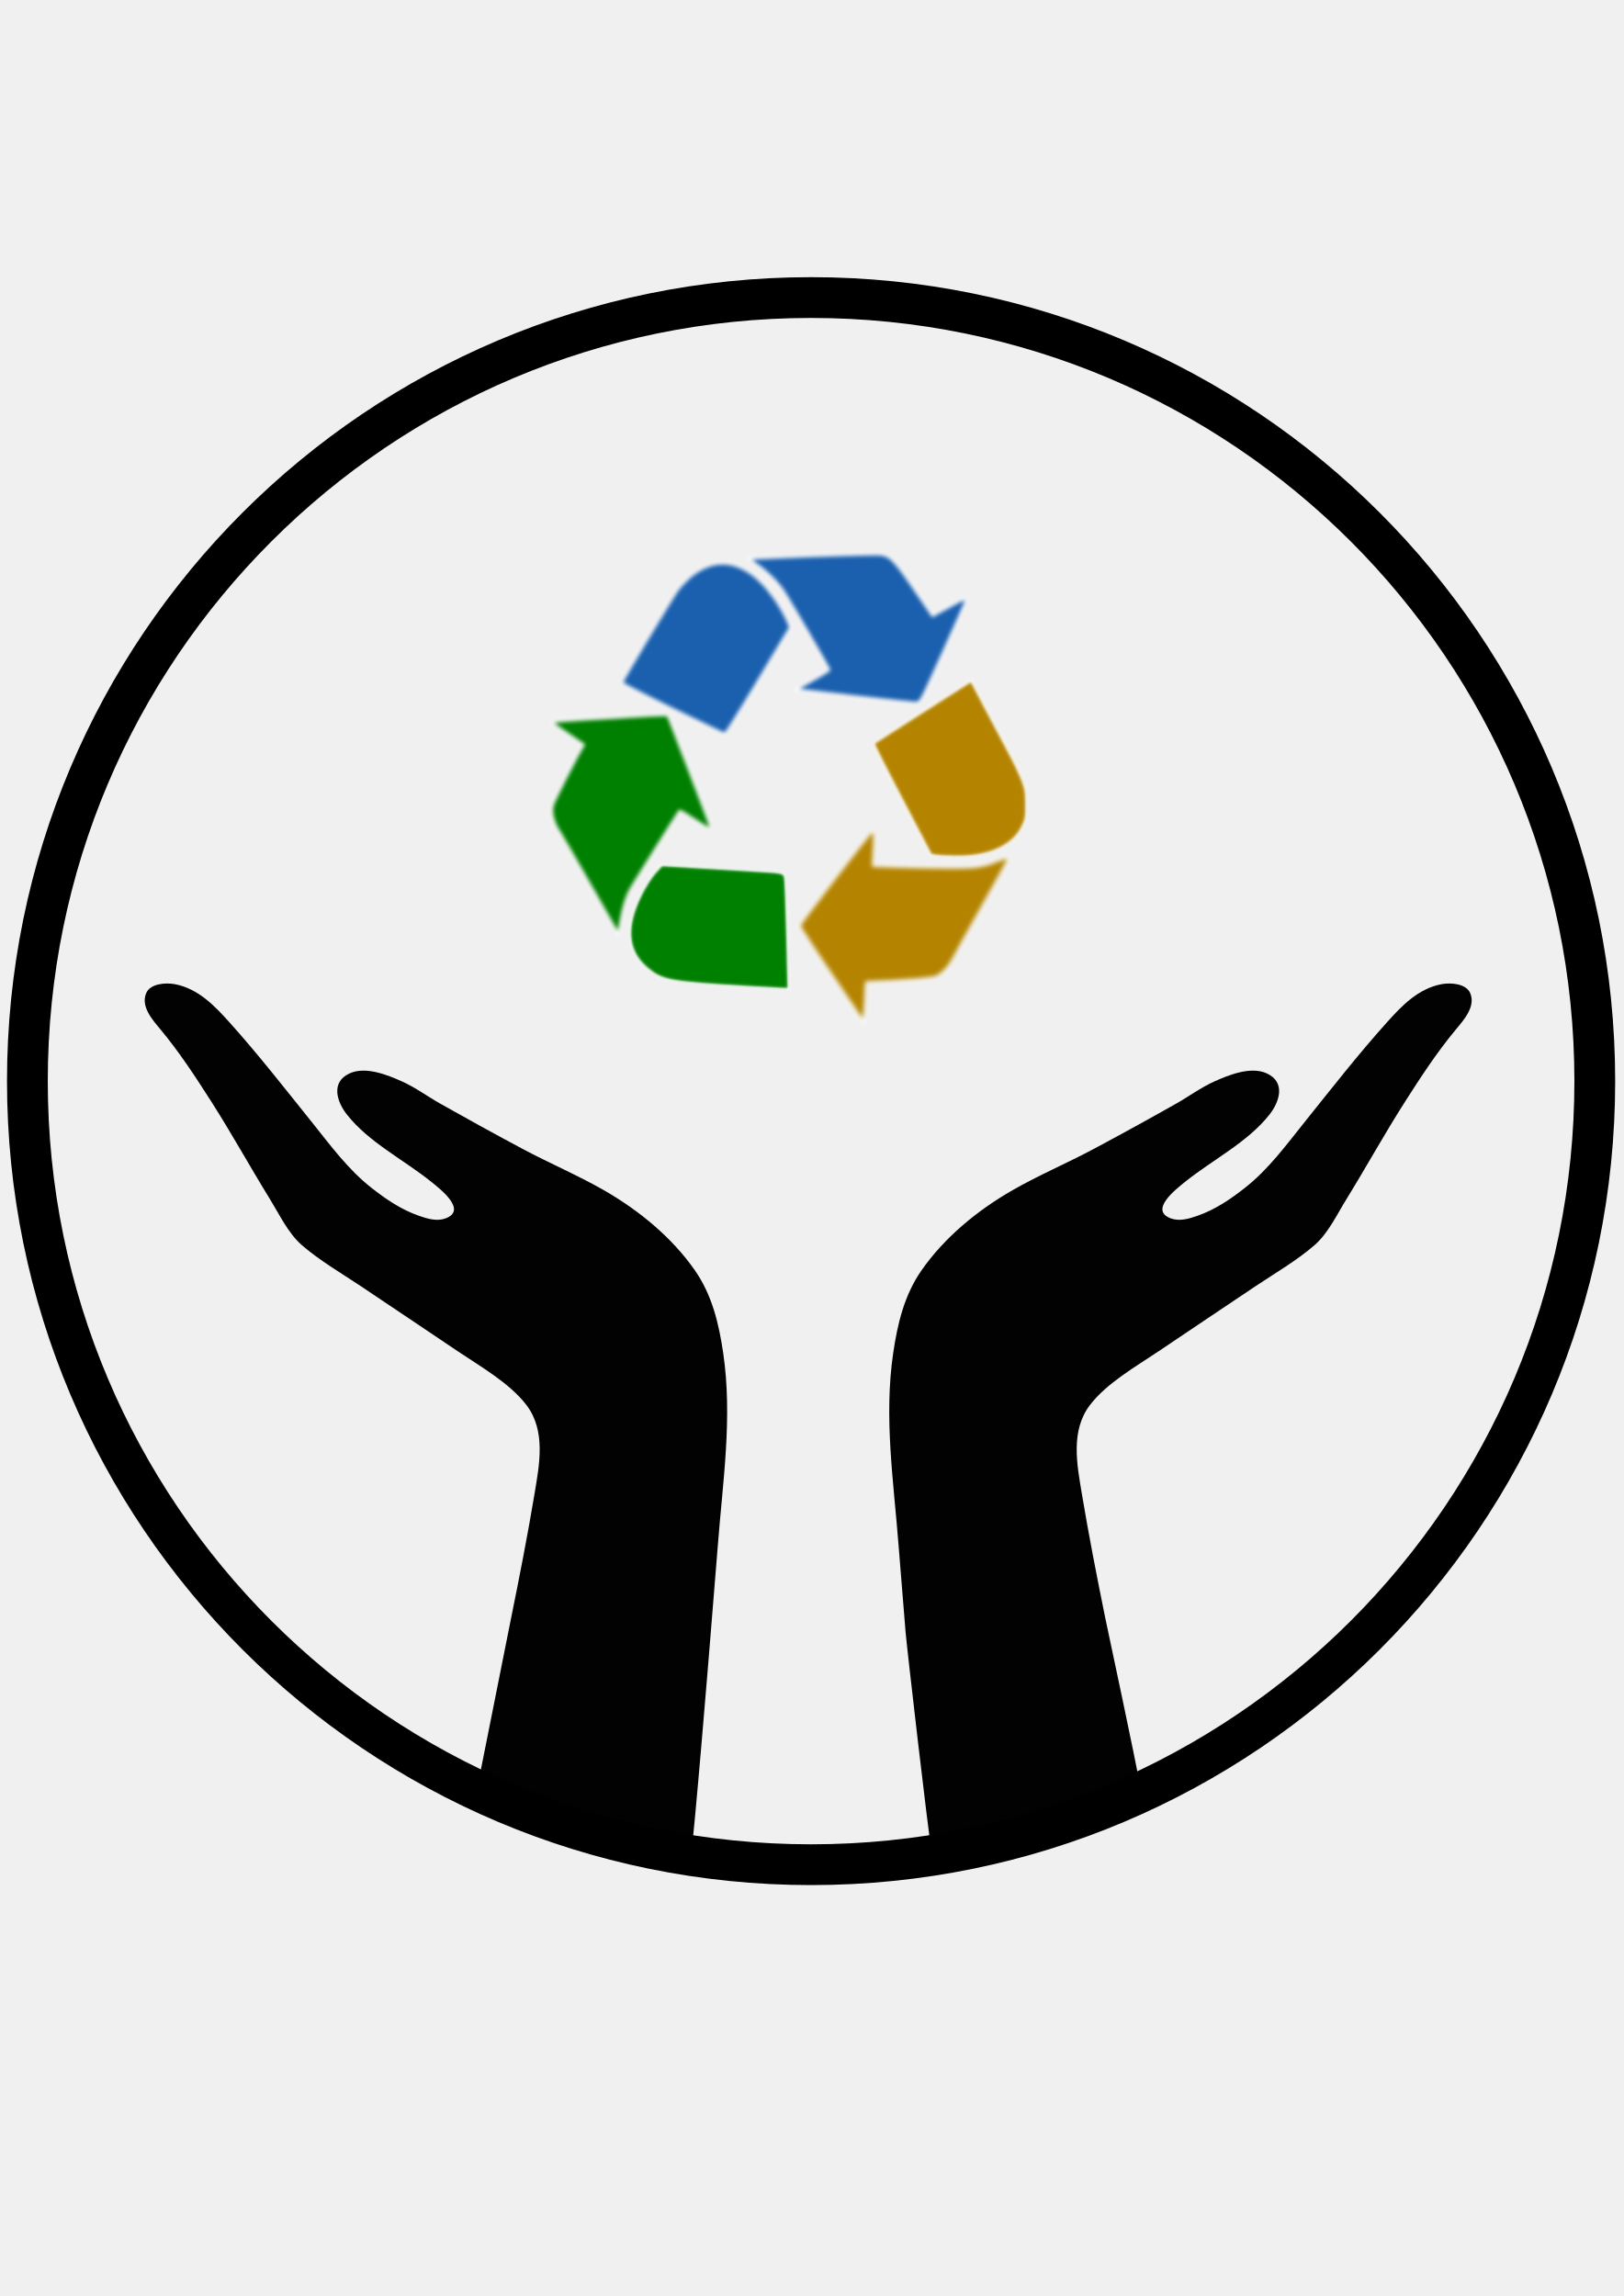
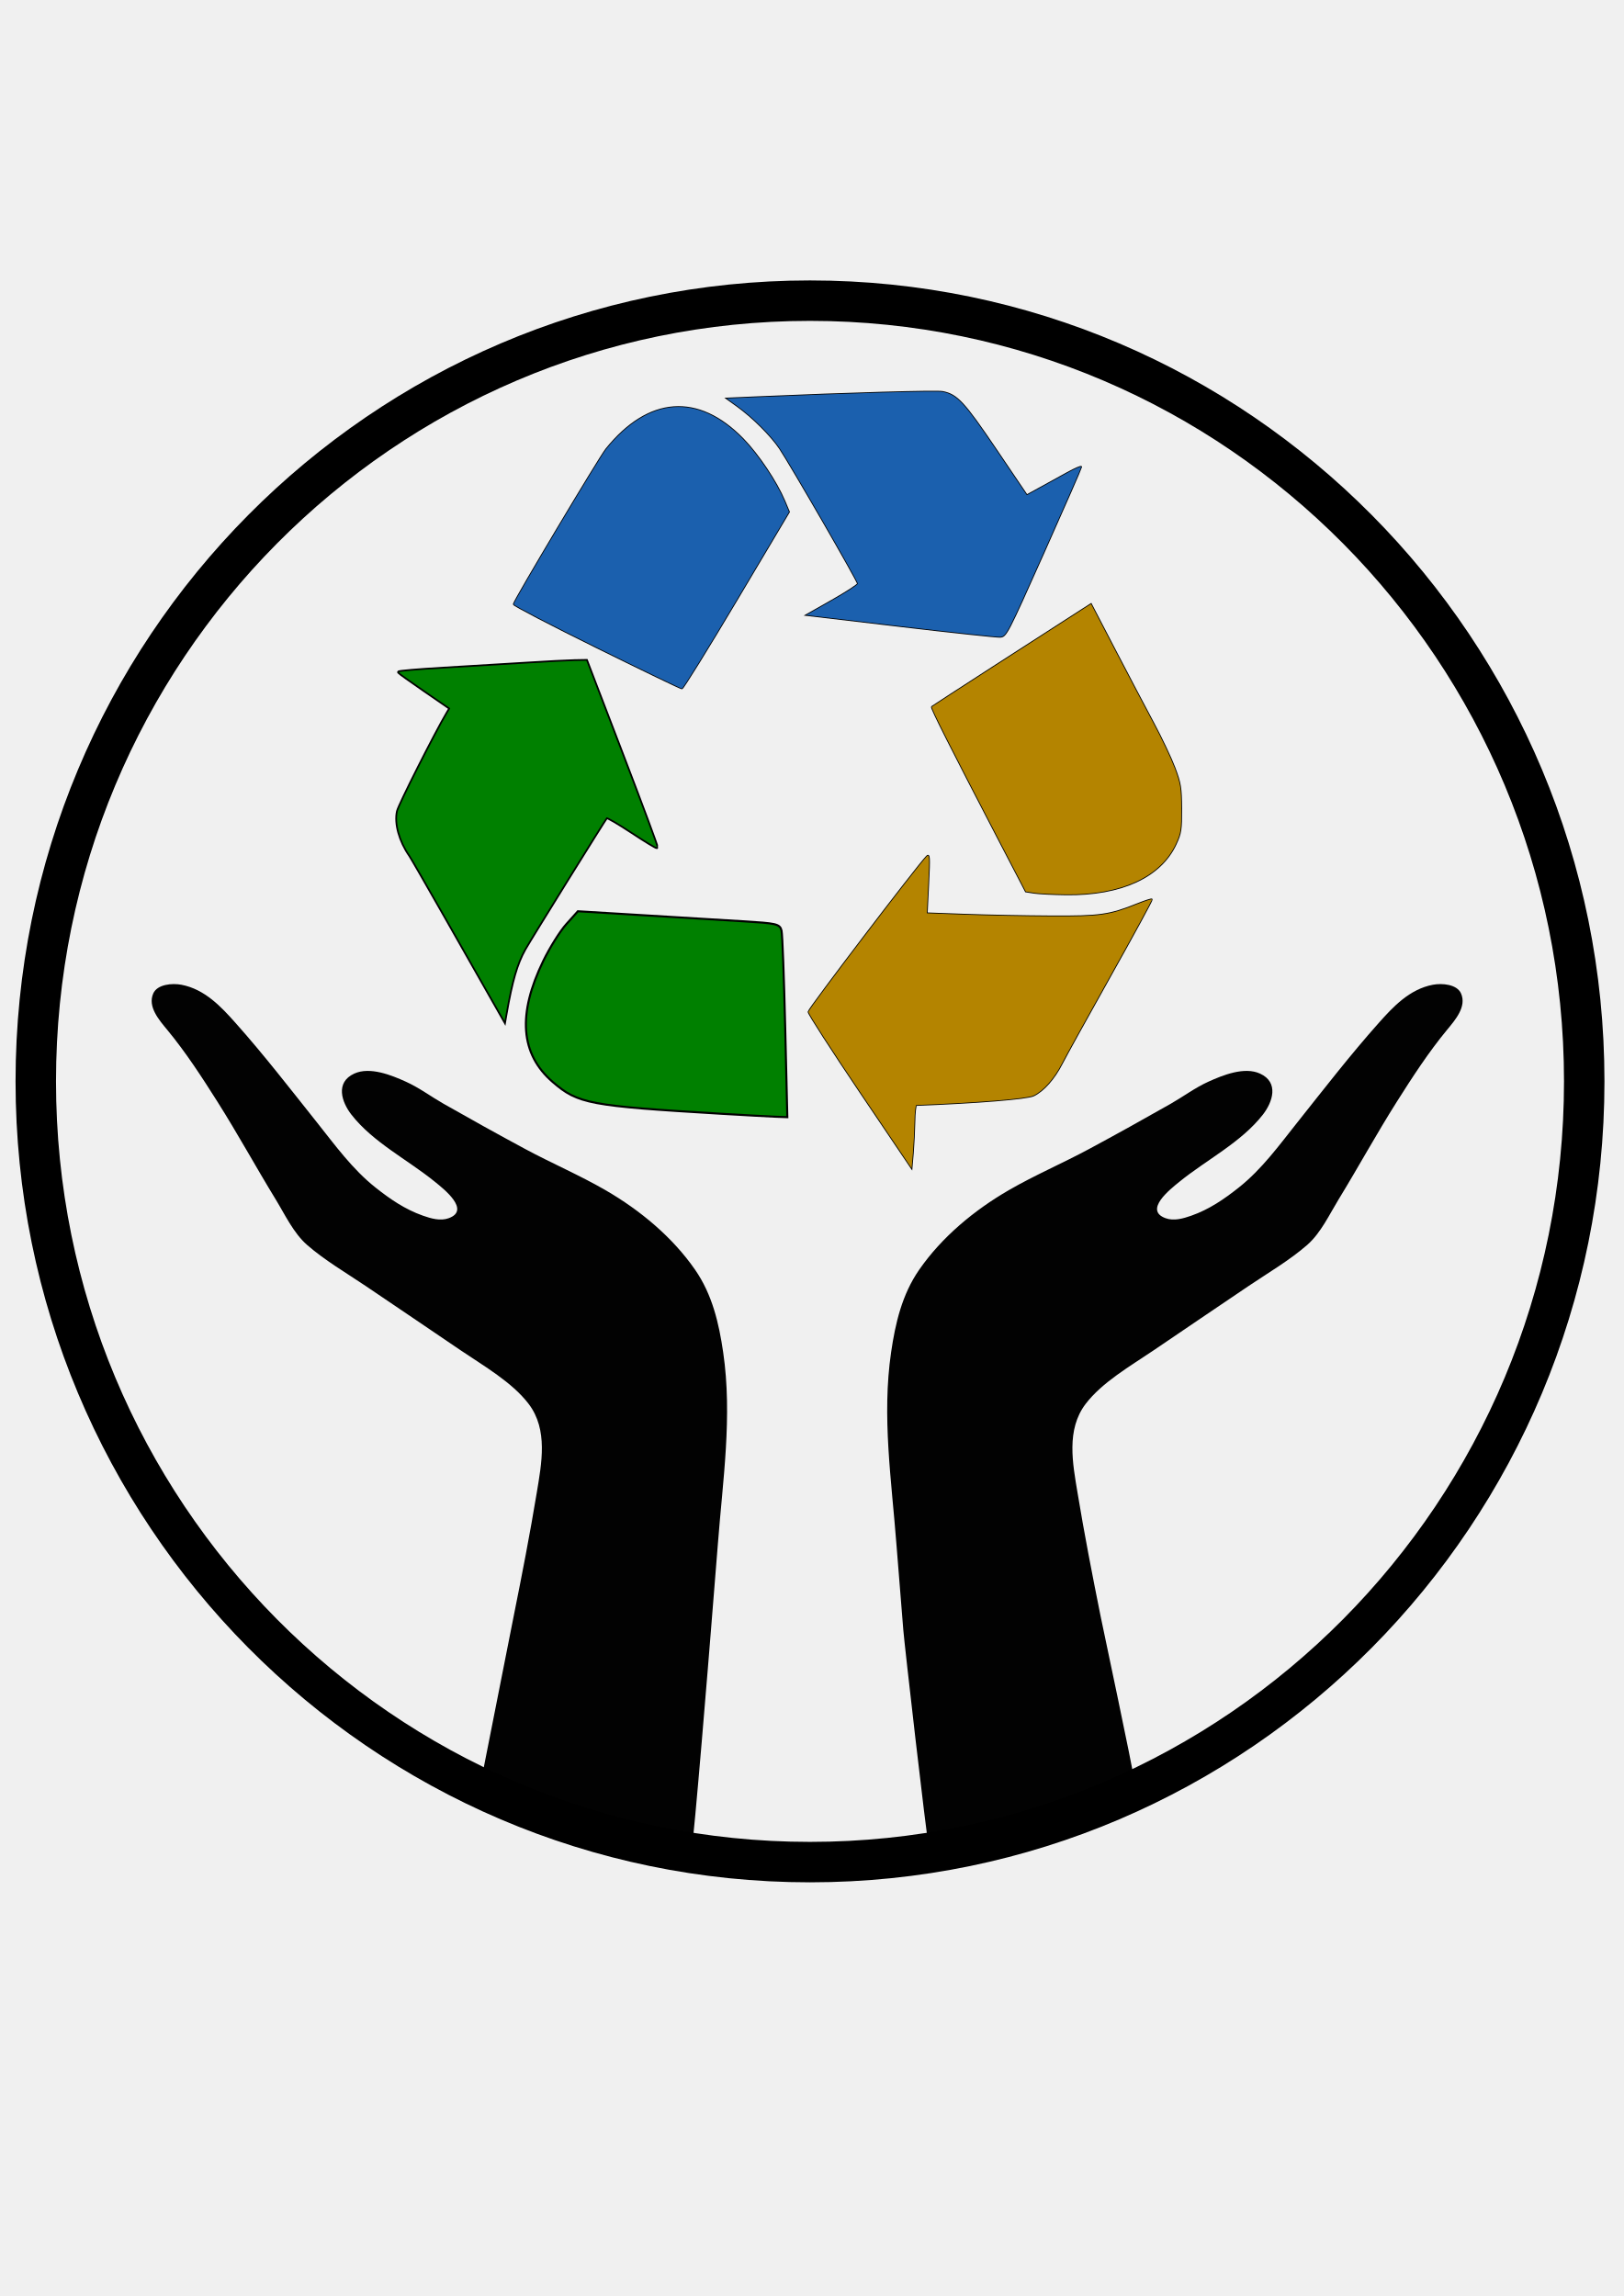
<svg xmlns="http://www.w3.org/2000/svg" width="210mm" height="297mm" viewBox="0 0 210 297" version="1.1" id="svg5" xml:space="preserve">
-   <defs id="defs2">
-     <filter style="color-interpolation-filters:sRGB" id="filter15564" x="-0.045" y="-0.033" width="1.09" height="1.084">
-       <feGaussianBlur stdDeviation="0.772" id="feGaussianBlur15566" />
-     </filter>
-     <filter style="color-interpolation-filters:sRGB" id="filter15568" x="-0.04" y="-0.039" width="1.081" height="1.078">
-       <feGaussianBlur stdDeviation="0.694" id="feGaussianBlur15570" />
-     </filter>
-     <filter style="color-interpolation-filters:sRGB" id="filter15621" x="-0.051" y="-0.047" width="1.083" height="1.094">
-       <feGaussianBlur stdDeviation="0.748" id="feGaussianBlur15623" />
-     </filter>
-     <filter style="color-interpolation-filters:sRGB" id="filter15625" x="-0.043" y="-0.042" width="1.085" height="1.079">
-       <feGaussianBlur stdDeviation="0.672" id="feGaussianBlur15627" />
-     </filter>
-     <filter style="color-interpolation-filters:sRGB" id="filter15629" x="-0.036" y="-0.039" width="1.071" height="1.099">
-       <feGaussianBlur stdDeviation="0.817" id="feGaussianBlur15631" />
-     </filter>
-     <filter style="color-interpolation-filters:sRGB" id="filter15633" x="-0.037" y="-0.048" width="1.075" height="1.096">
-       <feGaussianBlur stdDeviation="0.577" id="feGaussianBlur15635" />
-     </filter>
-   </defs>
+   <defs id="defs2" />
  <g id="layer1">
-     <path style="fill:#020202;stroke:none;stroke-width:0.106;stroke-dasharray:none" d="m 61.876,230.503 27.472,9.575 c 0.366,-1.756 2.451,-27.227 2.588,-29.007 0.285,-3.707 0.615,-7.411 0.9,-11.117 0.641,-8.326 1.927,-16.611 0.697,-24.939 -0.552,-3.737 -1.416,-7.482 -3.68,-10.717 -2.93,-4.188 -7.126,-7.688 -11.767,-10.347 -3.368,-1.93 -7.025,-3.482 -10.464,-5.318 -3.592,-1.918 -7.153,-3.877 -10.689,-5.874 -1.662,-0.939 -3.188,-2.084 -4.951,-2.874 -1.856,-0.832 -4.693,-1.981 -6.751,-1.043 -2.515,1.146 -1.642,3.707 -0.369,5.325 2.844,3.615 7.333,5.822 10.946,8.731 1.169,0.941 4.682,3.669 1.8,4.714 -1.102,0.4 -2.326,0.042 -3.376,-0.324 -2.358,-0.821 -4.305,-2.156 -6.189,-3.634 -3.061,-2.403 -5.344,-5.552 -7.699,-8.485 -3.486,-4.34 -6.919,-8.753 -10.664,-12.92 -1.855,-2.064 -4.006,-4.363 -7.066,-4.941 -1.225,-0.231 -3.17,-0.061 -3.696,1.135 -0.755,1.715 0.765,3.436 1.825,4.707 2.447,2.933 4.539,6.142 6.565,9.315 2.668,4.177 5.049,8.507 7.648,12.72 1.18,1.913 2.324,4.355 4.095,5.892 2.283,1.98 5.095,3.613 7.641,5.313 4.173,2.786 8.326,5.593 12.49,8.388 3.026,2.032 6.726,4.135 8.886,6.948 2.572,3.35 1.69,7.751 1.063,11.518 -0.89,5.351 -1.942,10.702 -3.021,16.025 m 54.37,30.133 26.892,-8.704 c -0.35,-2.412 -3.943,-19.033 -4.429,-21.429 -1.078,-5.323 -2.13,-10.675 -3.02,-16.025 -0.627,-3.767 -1.509,-8.168 1.063,-11.518 2.159,-2.813 5.86,-4.916 8.886,-6.948 4.163,-2.796 8.317,-5.603 12.49,-8.388 2.546,-1.7 5.358,-3.332 7.641,-5.313 1.772,-1.537 2.915,-3.979 4.096,-5.892 2.599,-4.213 4.98,-8.543 7.648,-12.72 2.026,-3.173 4.118,-6.381 6.565,-9.315 1.06,-1.27 2.579,-2.996 1.825,-4.707 -0.527,-1.196 -2.471,-1.366 -3.696,-1.135 -3.061,0.578 -5.212,2.877 -7.066,4.941 -3.746,4.168 -7.178,8.58 -10.663,12.92 -2.355,2.932 -4.639,6.082 -7.7,8.485 -1.884,1.478 -3.83,2.812 -6.189,3.634 -1.05,0.366 -2.274,0.724 -3.376,0.324 -2.882,-1.045 0.631,-3.773 1.8,-4.714 3.613,-2.909 8.101,-5.116 10.946,-8.731 1.273,-1.618 2.146,-4.179 -0.369,-5.325 -2.058,-0.938 -4.896,0.211 -6.751,1.043 -1.763,0.79 -3.289,1.935 -4.951,2.874 -3.536,1.998 -7.097,3.957 -10.689,5.874 -3.439,1.836 -7.095,3.387 -10.464,5.318 -4.64,2.659 -8.836,6.159 -11.766,10.347 -2.264,3.235 -3.129,6.98 -3.68,10.717 -1.23,8.328 0.056,16.613 0.696,24.939 0.286,3.707 0.614,7.411 0.9,11.117 0.137,1.781 2.996,26.575 3.362,28.33 z" id="path385" />
-     <circle style="fill:none;stroke:#000000;stroke-width:5.274;stroke-dasharray:none;paint-order:stroke fill markers" id="path2508" cx="104.901" cy="139.85" r="101.359" />
-     <path style="fill:#008000;fill-opacity:1;stroke:#ffffff;stroke-width:1.512;stroke-dasharray:none;paint-order:stroke fill markers;filter:url(#filter15633)" d="m 397.918,482.657 c -29.366,-1.741 -31.784,-2.191 -37.349,-6.955 -7.101,-6.078 -7.766,-14.721 -2.033,-26.429 1.428,-2.916 3.716,-6.539 5.086,-8.051 l 2.49,-2.75 14.247,0.857 c 7.836,0.472 17.877,1.075 22.313,1.341 7.481,0.449 8.09,0.586 8.4,1.893 0.184,0.775 0.546,10.28 0.805,21.123 l 0.471,19.714 -2.576,-0.096 c -1.417,-0.053 -6.751,-0.344 -11.853,-0.646 z" id="path1094" transform="matrix(0.350188,0,0,0.350188,-42.56056,-41.49463)" />
-     <path style="fill:#008000;fill-opacity:1;stroke:#ffffff;stroke-width:1.512;stroke-dasharray:none;paint-order:stroke fill markers;filter:url(#filter15564)" d="m 346.515,456.833 c -1.758,-3.065 -6.352,-11.079 -10.21,-17.811 -3.858,-6.731 -7.283,-12.621 -7.612,-13.087 -2.234,-3.169 -3.323,-7.07 -2.715,-9.721 0.325,-1.417 8.392,-17.259 11.035,-21.671 l 0.632,-1.055 -5.636,-3.846 c -3.1,-2.115 -5.706,-3.959 -5.791,-4.098 -0.086,-0.139 4.345,-0.512 9.846,-0.829 5.501,-0.317 13.729,-0.81 18.285,-1.094 4.556,-0.284 9.468,-0.538 10.917,-0.564 l 2.634,-0.047 7.923,20.477 c 4.358,11.262 7.845,20.555 7.749,20.651 -0.096,0.096 -2.594,-1.412 -5.552,-3.35 -2.958,-1.938 -5.496,-3.404 -5.641,-3.257 -0.374,0.38 -16.971,26.87 -18.205,29.058 -1.805,3.199 -2.898,6.932 -4.211,14.386 l -0.252,1.43 z" id="path1096" transform="matrix(0.350188,0,0,0.350188,-42.56056,-41.49463)" />
-     <path style="fill:#1b60ae;fill-opacity:1;stroke:#ffffff;stroke-width:1.512;stroke-dasharray:none;paint-order:stroke fill markers;filter:url(#filter15568)" d="m 370.163,380.051 c -10.179,-4.982 -18.468,-9.261 -18.419,-9.507 0.196,-0.983 19.082,-32.373 20.583,-34.21 9.444,-11.558 20.413,-12.355 30.401,-2.207 3.374,3.428 7.448,9.467 9.228,13.68 l 1.01,2.39 -11.675,19.472 c -6.421,10.709 -11.888,19.465 -12.147,19.457 -0.26,-0.008 -8.8,-4.091 -18.98,-9.073 z" id="path1305" transform="matrix(0.350188,0,0,0.350188,-42.56056,-41.49463)" />
-     <path style="fill:#1b60ae;fill-opacity:1;stroke:#ffffff;stroke-width:1.512;stroke-dasharray:none;paint-order:stroke fill markers;filter:url(#filter15621)" d="m 437.635,375.372 -20.851,-2.436 5.74,-3.229 c 3.157,-1.776 5.74,-3.438 5.74,-3.695 0,-0.58 -14.965,-26.299 -17.352,-29.82 -1.946,-2.871 -6.063,-6.928 -9.529,-9.39 l -2.282,-1.621 6.967,-0.301 c 20.209,-0.872 39.717,-1.42 41.051,-1.153 3.195,0.639 4.758,2.313 11.819,12.668 l 6.891,10.105 3.005,-1.64 c 1.653,-0.902 4.375,-2.388 6.05,-3.303 1.675,-0.915 3.042,-1.494 3.038,-1.289 -0.004,0.206 -3.758,8.703 -8.342,18.882 -8.157,18.116 -8.363,18.51 -9.714,18.582 -0.759,0.041 -10.763,-1.022 -22.231,-2.362 z" id="path1307" transform="matrix(0.350188,0,0,0.350188,-42.56056,-41.49463)" />
-     <path style="display:inline;mix-blend-mode:normal;fill:#b48400;fill-opacity:1;stroke:#ffffff;stroke-width:1.512;stroke-dasharray:none;paint-order:stroke fill markers;filter:url(#filter15629)" d="m 428.733,478.031 c -6.314,-9.275 -11.469,-17.205 -11.455,-17.621 0.021,-0.629 24.128,-32.033 26.295,-34.254 0.602,-0.617 0.646,0.101 0.358,5.909 l -0.328,6.612 8.614,0.311 c 4.738,0.171 13.252,0.336 18.922,0.367 11.084,0.06 13.014,-0.213 19.361,-2.74 1.629,-0.648 3.041,-1.099 3.139,-1.002 0.098,0.098 -4.045,7.656 -9.205,16.796 -5.16,9.14 -10.005,17.838 -10.767,19.327 -1.721,3.367 -4.14,6.086 -6.345,7.133 -1.449,0.687 -12.669,1.589 -26.054,2.094 -0.193,0.007 -0.379,1.647 -0.413,3.645 -0.034,1.997 -0.192,5.129 -0.351,6.959 l -0.29,3.328 z" id="path2173" transform="matrix(0.350188,0,0,0.350188,-42.56056,-41.49463)" />
-     <path style="fill:#b48400;fill-opacity:1;stroke:#ffffff;stroke-width:1.512;stroke-dasharray:none;paint-order:stroke fill markers;filter:url(#filter15625)" d="m 467.43,434.172 -1.833,-0.285 -6.268,-11.948 c -10.345,-19.72 -14.842,-28.562 -14.631,-28.768 0.156,-0.152 25.324,-16.28 33.732,-21.615 l 1.67,-1.06 5.318,10.142 c 2.925,5.578 6.781,12.849 8.568,16.157 1.788,3.308 3.902,7.736 4.699,9.84 1.289,3.404 1.452,4.392 1.475,8.979 0.024,4.629 -0.1,5.424 -1.216,7.804 -3.408,7.269 -12.173,11.26 -24.392,11.106 -2.91,-0.036 -6.116,-0.195 -7.124,-0.351 z" id="path2175" transform="matrix(0.350188,0,0,0.350188,-42.56056,-41.49463)" />
+     <path style="fill:#020202;stroke:none;stroke-width:0.105;stroke-dasharray:none" d="m 62.256,230.205 27.14,9.54 c 0.362,-1.749 2.421,-27.128 2.557,-28.902 0.282,-3.693 0.608,-7.384 0.889,-11.077 0.633,-8.296 1.904,-16.551 0.688,-24.848 -0.545,-3.723 -1.399,-7.455 -3.636,-10.678 -2.895,-4.173 -7.04,-7.66 -11.624,-10.309 -3.328,-1.923 -6.94,-3.469 -10.338,-5.298 -3.549,-1.911 -7.066,-3.863 -10.56,-5.853 -1.642,-0.936 -3.15,-2.077 -4.891,-2.864 -1.834,-0.829 -4.637,-1.973 -6.669,-1.039 -2.484,1.142 -1.622,3.693 -0.364,5.305 2.81,3.602 7.244,5.801 10.813,8.699 1.154,0.937 4.625,3.656 1.779,4.697 -1.089,0.398 -2.298,0.041 -3.335,-0.323 -2.329,-0.819 -4.253,-2.148 -6.114,-3.621 -3.024,-2.394 -5.28,-5.532 -7.606,-8.454 -3.444,-4.324 -6.835,-8.721 -10.535,-12.873 -1.832,-2.056 -3.958,-4.347 -6.981,-4.923 -1.21,-0.23 -3.131,-0.061 -3.652,1.131 -0.746,1.708 0.755,3.423 1.803,4.69 2.417,2.923 4.484,6.119 6.486,9.281 2.636,4.162 4.988,8.476 7.556,12.674 1.166,1.906 2.295,4.339 4.046,5.871 2.255,1.973 5.033,3.6 7.549,5.293 4.122,2.775 8.226,5.572 12.338,8.358 2.989,2.024 6.645,4.12 8.778,6.923 2.541,3.337 1.669,7.723 1.05,11.476 -0.879,5.332 -1.918,10.663 -2.984,15.967 m 53.712,30.024 26.567,-8.673 c -0.346,-2.403 -3.896,-18.964 -4.376,-21.351 -1.065,-5.304 -2.104,-10.636 -2.983,-15.967 -0.619,-3.753 -1.491,-8.139 1.05,-11.476 2.133,-2.803 5.789,-4.899 8.778,-6.923 4.113,-2.786 8.217,-5.582 12.339,-8.358 2.515,-1.693 5.293,-3.32 7.549,-5.293 1.751,-1.532 2.88,-3.965 4.046,-5.871 2.568,-4.198 4.92,-8.512 7.555,-12.674 2.002,-3.161 4.068,-6.358 6.486,-9.281 1.047,-1.266 2.548,-2.986 1.803,-4.69 -0.52,-1.192 -2.441,-1.361 -3.652,-1.131 -3.023,0.575 -5.149,2.866 -6.981,4.923 -3.7,4.152 -7.091,8.549 -10.534,12.873 -2.327,2.922 -4.583,6.06 -7.607,8.454 -1.861,1.473 -3.784,2.802 -6.114,3.621 -1.037,0.364 -2.247,0.721 -3.335,0.323 -2.847,-1.041 0.624,-3.759 1.779,-4.697 3.569,-2.898 8.003,-5.097 10.813,-8.699 1.257,-1.612 2.12,-4.164 -0.365,-5.305 -2.033,-0.934 -4.836,0.21 -6.669,1.039 -1.742,0.787 -3.249,1.928 -4.891,2.864 -3.494,1.99 -7.011,3.943 -10.56,5.853 -3.397,1.829 -7.01,3.375 -10.338,5.298 -4.584,2.649 -8.729,6.137 -11.624,10.309 -2.236,3.223 -3.091,6.954 -3.636,10.678 -1.215,8.298 0.056,16.552 0.688,24.848 0.282,3.693 0.607,7.384 0.889,11.077 0.136,1.774 2.96,26.478 3.321,28.227 z" id="path385" />
+     <ellipse style="fill:none;stroke:#000000;stroke-width:5.232;stroke-dasharray:none;paint-order:stroke fill markers" id="path2508" cx="104.761" cy="139.882" rx="100.134" ry="100.991" />
+     <path style="fill:#008000;fill-opacity:1;stroke:#000000;stroke-width:0.53;stroke-dasharray:none;paint-order:stroke fill markers" d="m 93.298,143.939 c -17.084,-1.021 -18.49,-1.285 -21.728,-4.081 -4.131,-3.566 -4.518,-8.637 -1.183,-15.507 0.83,-1.711 2.162,-3.836 2.959,-4.724 l 1.449,-1.614 8.288,0.503 c 4.558,0.277 10.4,0.631 12.98,0.787 4.352,0.263 4.707,0.344 4.887,1.111 0.107,0.455 0.318,6.032 0.468,12.393 l 0.274,11.567 -1.499,-0.056 c -0.824,-0.031 -3.927,-0.202 -6.895,-0.379 z" id="path1094" />
+     <path style="fill:#008000;fill-opacity:1;stroke:#000000;stroke-width:0.442;stroke-dasharray:none;paint-order:stroke fill markers" d="m 63.394,128.787 c -1.023,-1.798 -3.695,-6.501 -5.94,-10.45 -2.244,-3.949 -4.237,-7.405 -4.428,-7.679 -1.3,-1.859 -1.933,-4.148 -1.579,-5.703 0.189,-0.831 4.882,-10.126 6.42,-12.715 l 0.368,-0.619 -3.278,-2.257 c -1.803,-1.241 -3.319,-2.323 -3.369,-2.405 -0.05,-0.081 2.528,-0.3 5.728,-0.487 3.2,-0.186 7.987,-0.475 10.637,-0.642 2.65,-0.167 5.508,-0.316 6.351,-0.331 l 1.532,-0.028 4.609,12.014 c 2.535,6.608 4.564,12.06 4.508,12.117 -0.056,0.056 -1.509,-0.828 -3.23,-1.965 -1.721,-1.137 -3.197,-1.997 -3.281,-1.911 -0.218,0.223 -9.873,15.766 -10.591,17.049 -1.05,1.877 -1.686,4.067 -2.45,8.441 l -0.147,0.839 z" id="path1096" />
+     <path style="fill:#1b60ae;fill-opacity:1;stroke:#000000;stroke-width:0.207;stroke-dasharray:none;paint-order:stroke fill markers" d="m 77.151,83.737 c -5.922,-2.923 -10.744,-5.433 -10.715,-5.578 0.114,-0.577 11.101,-18.994 11.974,-20.072 5.494,-6.782 11.875,-7.249 17.685,-1.295 1.963,2.011 4.333,5.555 5.368,8.026 l 0.587,1.402 -6.792,11.425 c -3.736,6.284 -6.916,11.421 -7.067,11.416 -0.151,-0.006 -5.12,-2.4 -11.041,-5.324 z" id="path1305" />
+     <path style="fill:#1b60ae;fill-opacity:1;stroke:#000000;stroke-width:0.207;stroke-dasharray:none;paint-order:stroke fill markers" d="m 116.403,80.992 -12.13,-1.429 3.339,-1.894 c 1.837,-1.042 3.339,-2.017 3.339,-2.168 0,-0.34 -8.706,-15.43 -10.094,-17.496 -1.132,-1.685 -3.527,-4.065 -5.544,-5.51 l -1.327,-0.951 4.053,-0.176 c 11.757,-0.511 23.105,-0.833 23.882,-0.676 1.859,0.375 2.768,1.357 6.876,7.433 l 4.009,5.929 1.748,-0.962 c 0.961,-0.529 2.545,-1.401 3.52,-1.938 0.975,-0.537 1.77,-0.877 1.767,-0.756 -0.001,0.121 -2.186,5.106 -4.853,11.079 -4.745,10.629 -4.865,10.86 -5.651,10.903 -0.442,0.024 -6.262,-0.6 -12.933,-1.386 z" id="path1307" />
+     <path style="fill:#b48400;fill-opacity:1;stroke:#000000;stroke-width:0.207;stroke-dasharray:none;paint-order:stroke fill markers" d="m 111.224,141.225 c -3.673,-5.442 -6.672,-10.095 -6.664,-10.339 0.011,-0.369 14.037,-18.795 15.297,-20.098 0.35,-0.362 0.376,0.059 0.208,3.467 l -0.191,3.88 5.011,0.182 c 2.756,0.1 7.71,0.197 11.008,0.215 6.448,0.035 7.571,-0.125 11.263,-1.607 0.947,-0.38 1.769,-0.645 1.826,-0.588 0.057,0.057 -2.353,4.492 -5.355,9.855 -3.002,5.363 -5.821,10.466 -6.263,11.34 -1.001,1.976 -2.408,3.571 -3.691,4.185 -0.843,0.403 -7.37,0.933 -15.157,1.229 -0.112,0.006 -0.22,0.967 -0.24,2.138 -0.02,1.172 -0.112,3.009 -0.204,4.083 l -0.169,1.952 z" id="path2173" />
+     <path style="fill:#b48400;fill-opacity:1;stroke:#000000;stroke-width:0.207;stroke-dasharray:none;paint-order:stroke fill markers" d="m 133.736,115.491 -1.066,-0.167 -3.646,-7.01 c -6.018,-11.57 -8.634,-16.758 -8.511,-16.879 0.091,-0.089 14.732,-9.552 19.624,-12.682 l 0.972,-0.622 3.094,5.951 c 1.702,3.273 3.945,7.539 4.985,9.48 1.04,1.941 2.27,4.539 2.734,5.773 0.75,1.997 0.845,2.577 0.858,5.268 0.015,2.716 -0.058,3.183 -0.707,4.579 -1.982,4.265 -7.081,6.606 -14.19,6.516 -1.693,-0.022 -3.558,-0.114 -4.144,-0.206 z" id="path2175" />
  </g>
</svg>
